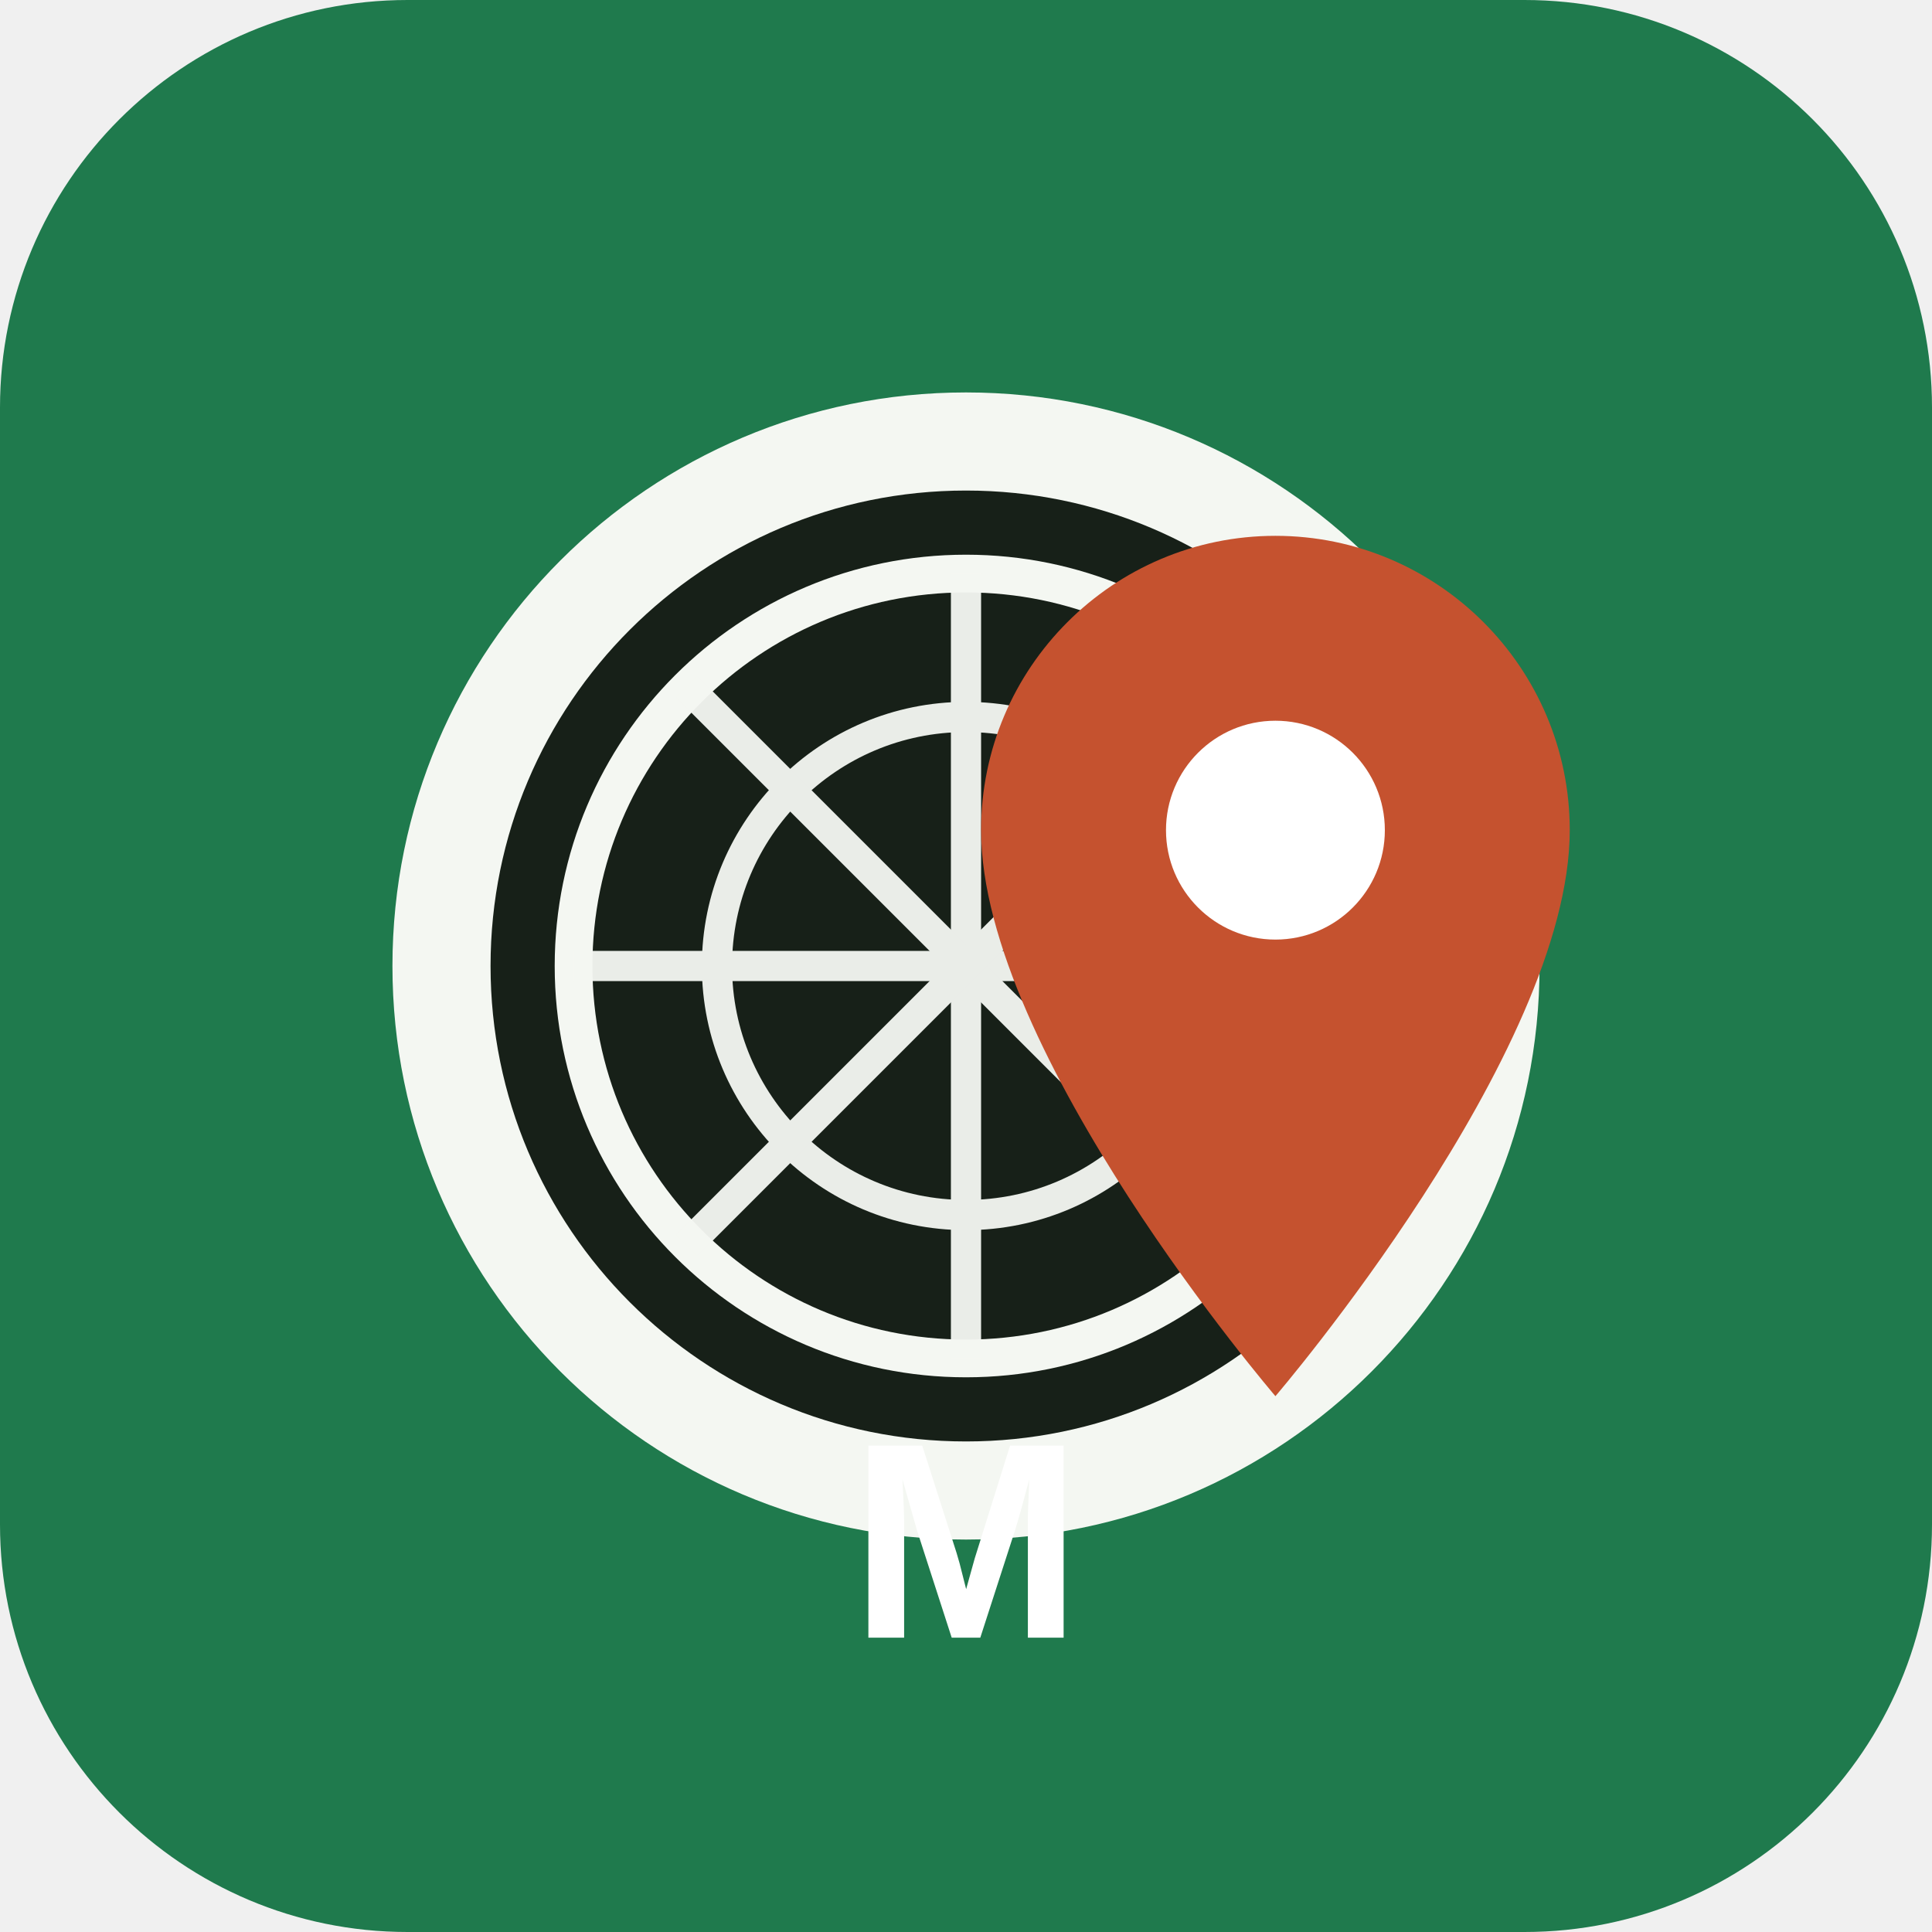
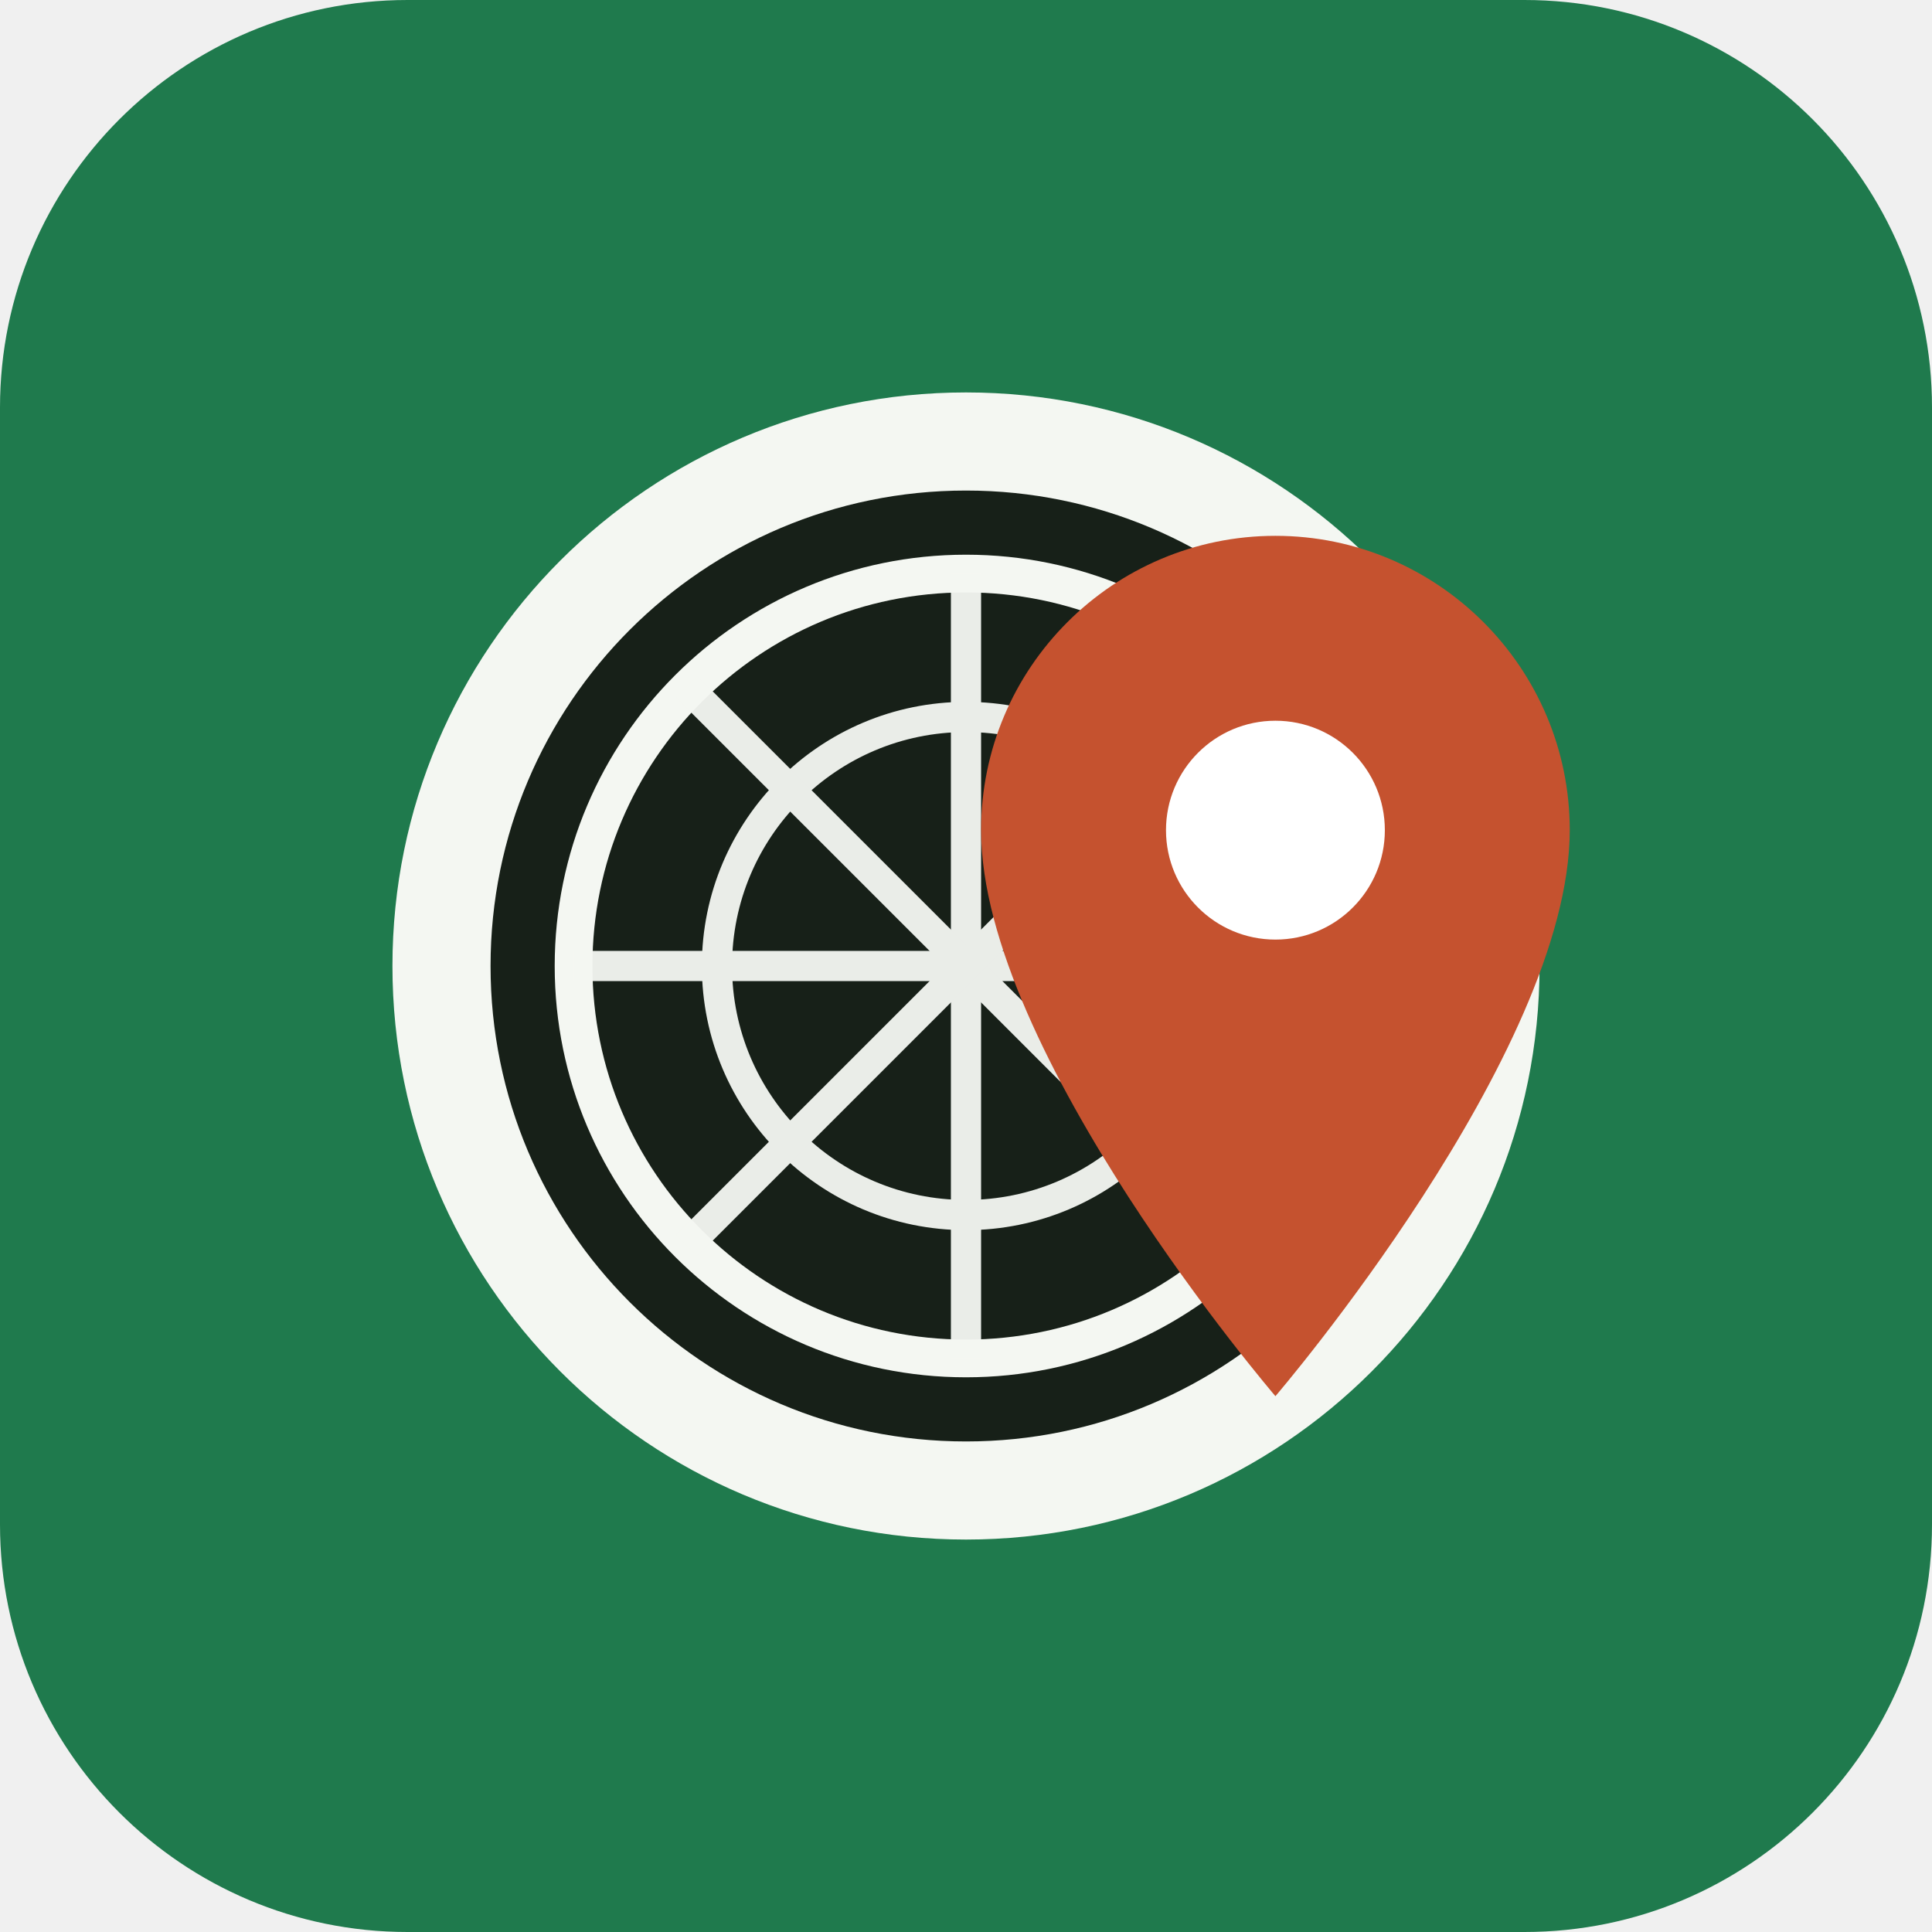
<svg xmlns="http://www.w3.org/2000/svg" viewBox="0 0 512 512" role="img" aria-label="Manhole Card Map">
  <rect width="512" height="512" rx="108" fill="#1f7a4d" />
  <circle cx="256" cy="256" r="152" fill="#f4f7f2" />
  <circle cx="256" cy="256" r="126" fill="#172018" />
  <circle cx="256" cy="256" r="104" fill="none" stroke="#f4f7f2" stroke-width="10" />
  <g fill="none" stroke="#f4f7f2" stroke-width="8" opacity="0.95">
    <circle cx="256" cy="256" r="66" />
    <path d="M152 256h208" />
    <path d="M256 152v208" />
    <path d="M182 182l148 148" />
    <path d="M330 182L182 330" />
  </g>
  <path fill="#c5522f" d="M338 142c-43 0-78 35-78 78 0 59 78 150 78 150s78-91 78-150c0-43-35-78-78-78z" />
  <circle cx="338" cy="220" r="29" fill="#fff" />
-   <text x="256" y="434" text-anchor="middle" font-family="Segoe UI, Arial, sans-serif" font-size="74" font-weight="800" fill="#fff">M</text>
</svg>
